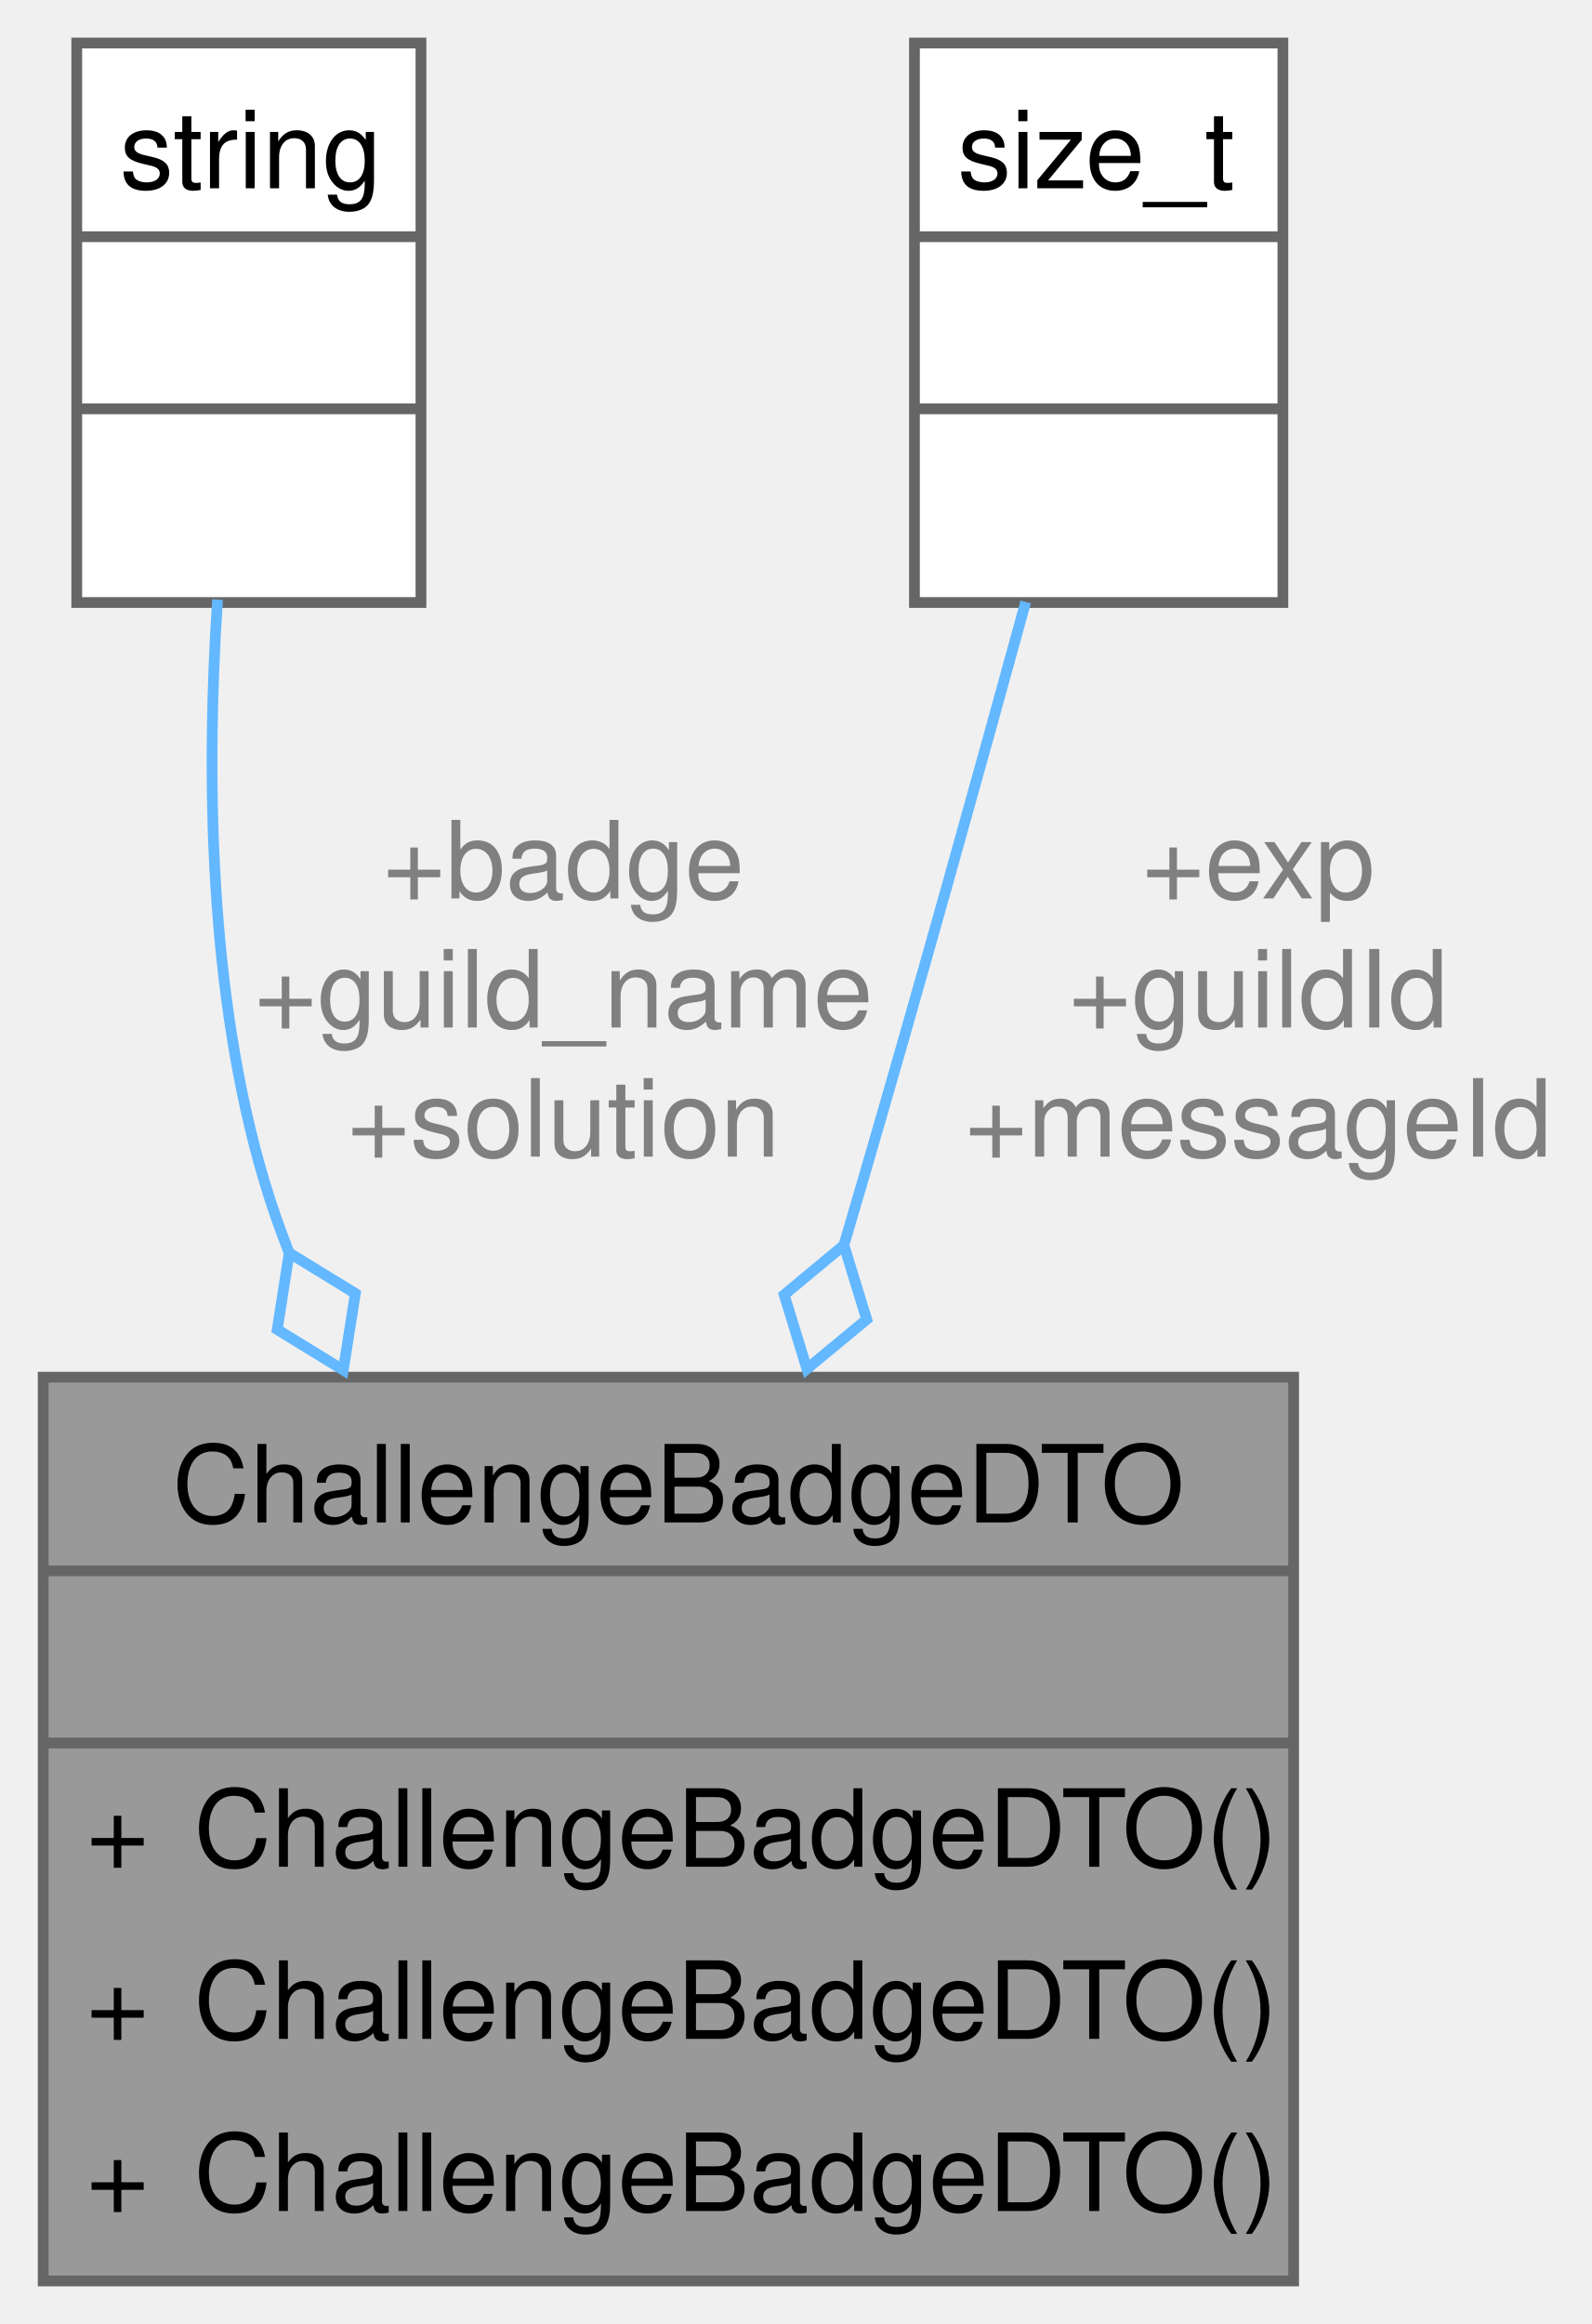
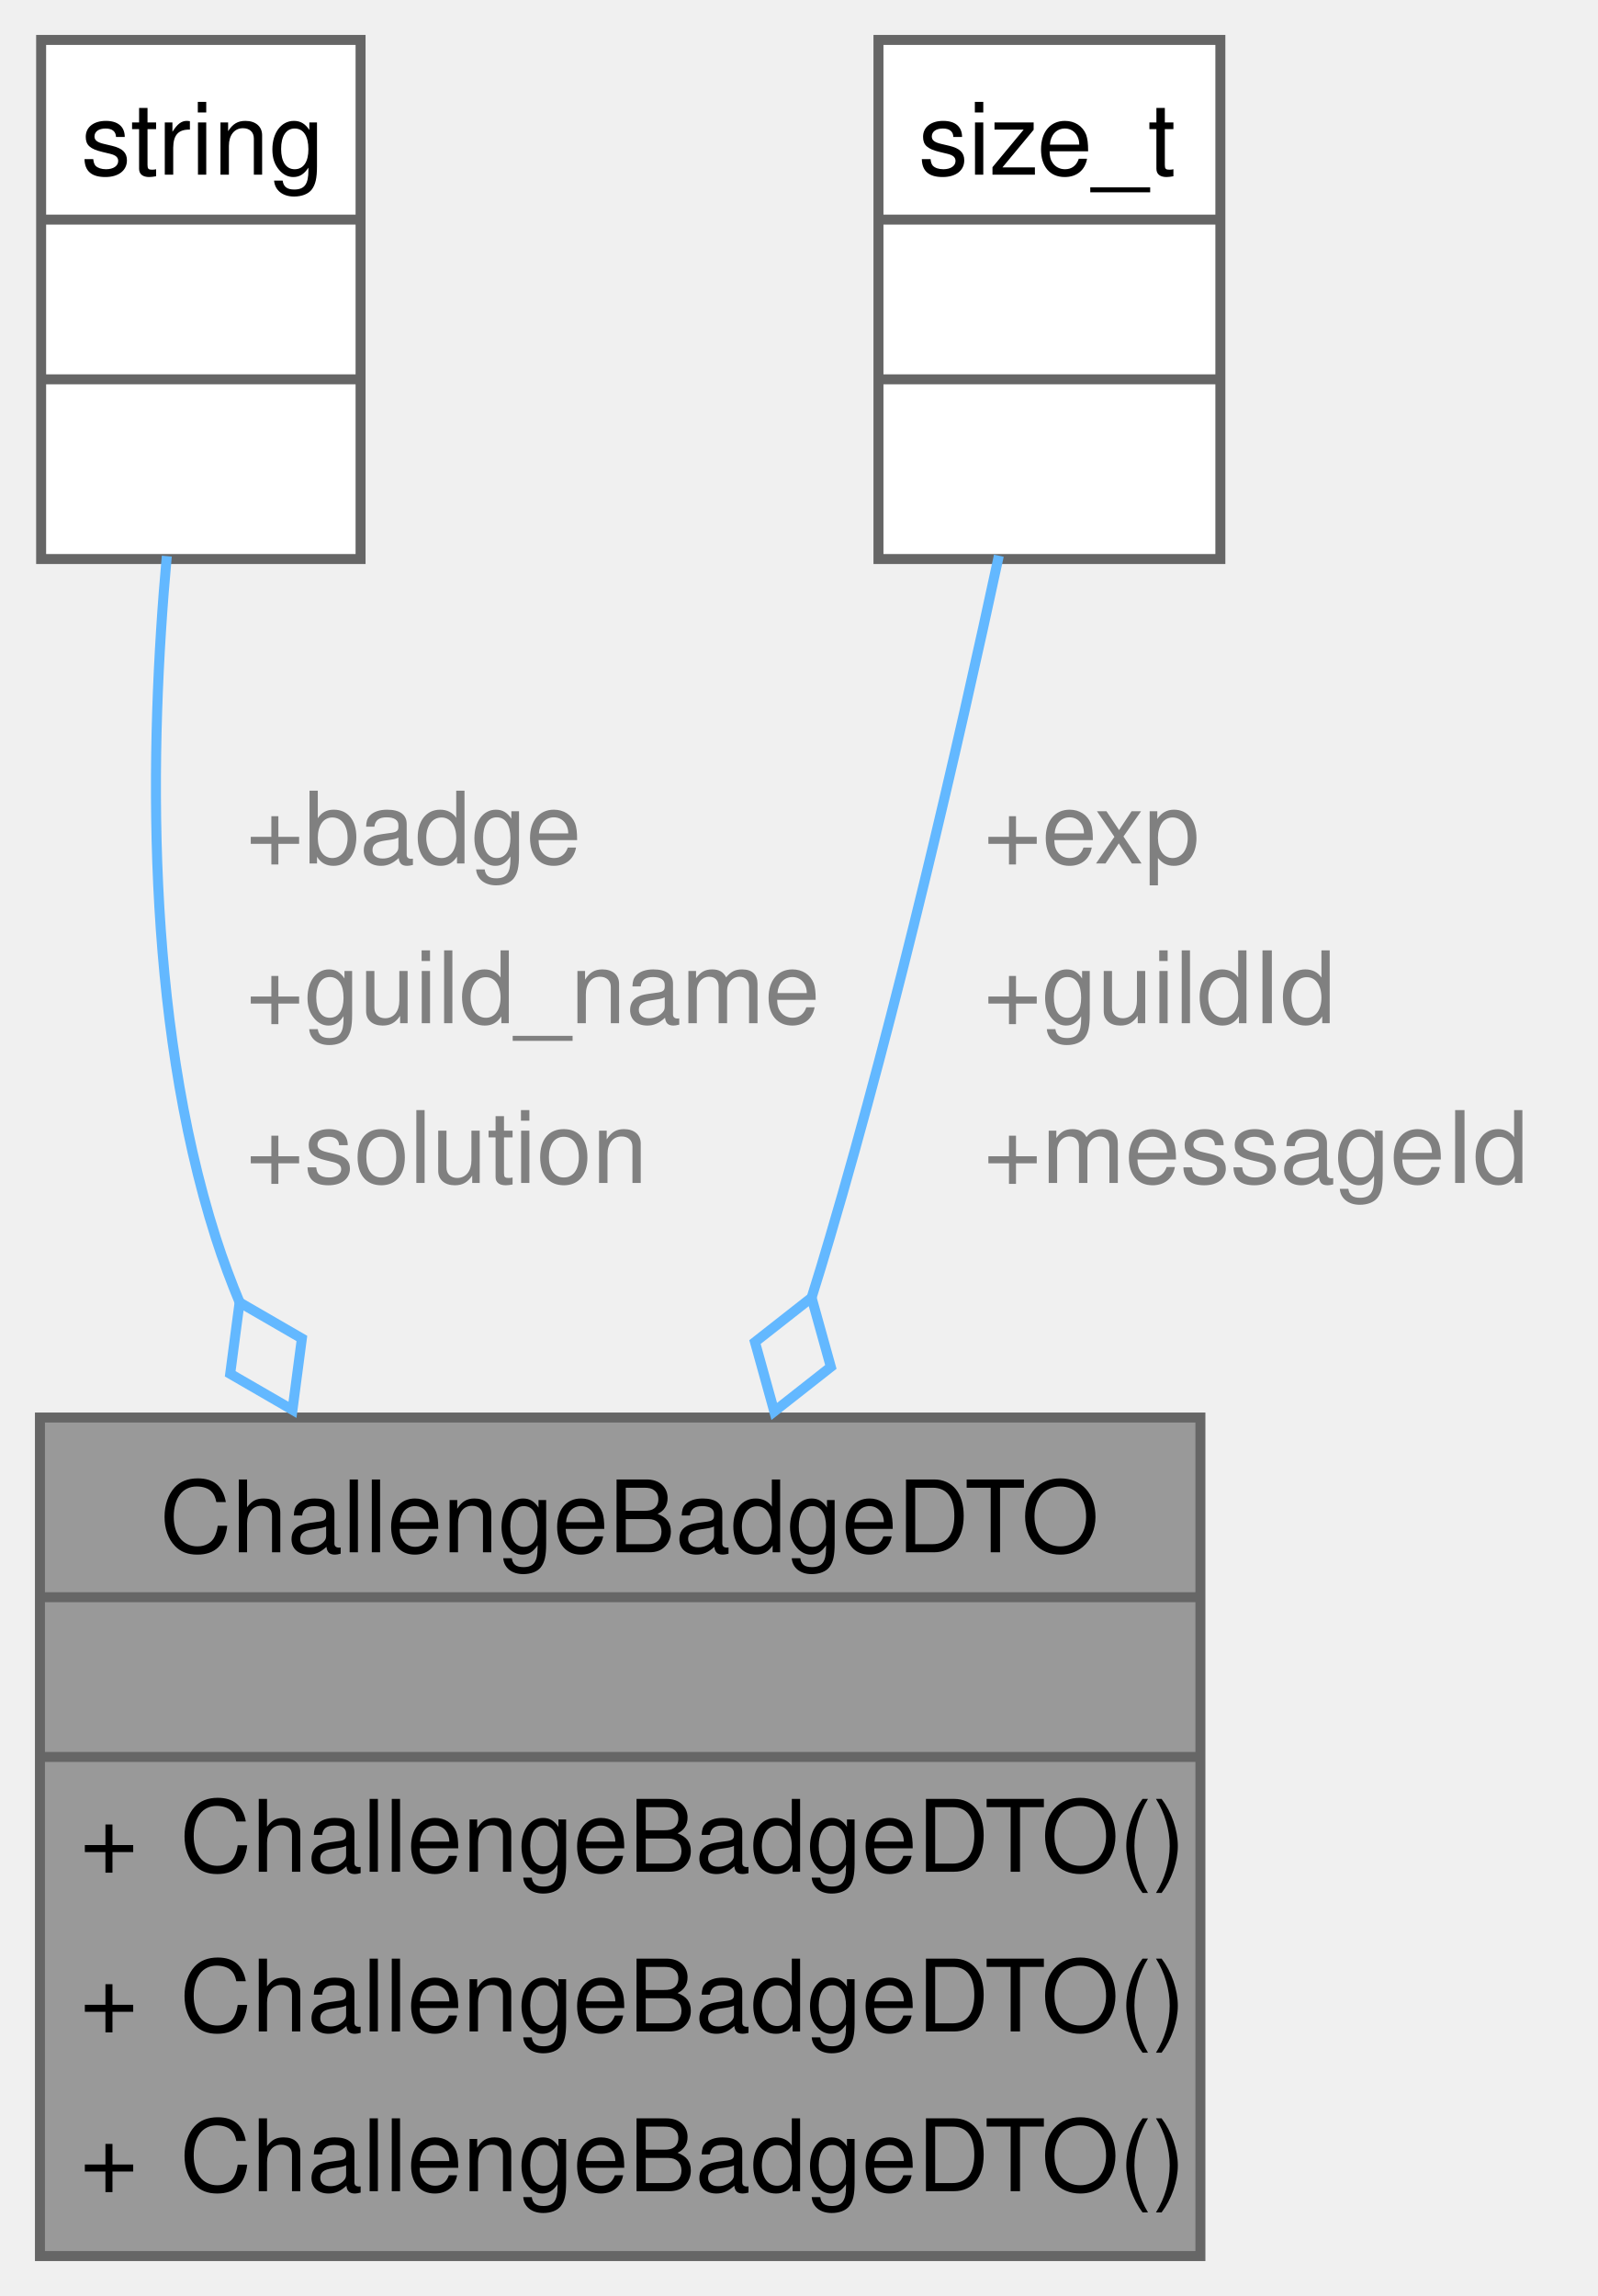
- <svg xmlns="http://www.w3.org/2000/svg" xmlns:xlink="http://www.w3.org/1999/xlink" width="148pt" height="216pt" viewBox="0.00 0.00 147.97 216.00">
-   <g id="graph0" class="graph" transform="scale(1 1) rotate(0) translate(4 212)">
+ <svg xmlns="http://www.w3.org/2000/svg" xmlns:xlink="http://www.w3.org/1999/xlink" width="160pt" height="230pt" viewBox="0.00 0.00 160.00 230.00">
+   <g id="graph0" class="graph" transform="scale(1 1) rotate(0) translate(4 226)">
    <g id="Node000001" class="node">
      <g id="a_Node000001">
        <a xlink:title=" ">
          <polygon fill="#999999" stroke="none" points="116.25,-84 0,-84 0,0 116.25,0 116.25,-84" />
-           <text text-anchor="start" x="12" y="-70.5" font-family="Helvetica,sans-Serif" font-size="10.00">ChallengeBadgeDTO</text>
-           <text text-anchor="start" x="56.62" y="-54.5" font-family="Helvetica,sans-Serif" font-size="10.00"> </text>
-           <text text-anchor="start" x="4" y="-38.5" font-family="Helvetica,sans-Serif" font-size="10.00">+</text>
-           <text text-anchor="start" x="14" y="-38.5" font-family="Helvetica,sans-Serif" font-size="10.00">ChallengeBadgeDTO()</text>
-           <text text-anchor="start" x="4" y="-22.5" font-family="Helvetica,sans-Serif" font-size="10.00">+</text>
-           <text text-anchor="start" x="14" y="-22.5" font-family="Helvetica,sans-Serif" font-size="10.00">ChallengeBadgeDTO()</text>
-           <text text-anchor="start" x="4" y="-6.5" font-family="Helvetica,sans-Serif" font-size="10.00">+</text>
-           <text text-anchor="start" x="14" y="-6.5" font-family="Helvetica,sans-Serif" font-size="10.00">ChallengeBadgeDTO()</text>
+           <text xml:space="preserve" text-anchor="start" x="12" y="-70.5" font-family="Helvetica,sans-Serif" font-size="10.00">ChallengeBadgeDTO</text>
+           <text xml:space="preserve" text-anchor="start" x="56.62" y="-54.5" font-family="Helvetica,sans-Serif" font-size="10.00"> </text>
+           <text xml:space="preserve" text-anchor="start" x="4" y="-38.5" font-family="Helvetica,sans-Serif" font-size="10.00">+</text>
+           <text xml:space="preserve" text-anchor="start" x="14" y="-38.5" font-family="Helvetica,sans-Serif" font-size="10.00">ChallengeBadgeDTO()</text>
+           <text xml:space="preserve" text-anchor="start" x="4" y="-22.5" font-family="Helvetica,sans-Serif" font-size="10.00">+</text>
+           <text xml:space="preserve" text-anchor="start" x="14" y="-22.5" font-family="Helvetica,sans-Serif" font-size="10.00">ChallengeBadgeDTO()</text>
+           <text xml:space="preserve" text-anchor="start" x="4" y="-6.5" font-family="Helvetica,sans-Serif" font-size="10.00">+</text>
+           <text xml:space="preserve" text-anchor="start" x="14" y="-6.5" font-family="Helvetica,sans-Serif" font-size="10.00">ChallengeBadgeDTO()</text>
          <polygon fill="#666666" stroke="#666666" points="0,-66 0,-66 116.25,-66 116.25,-66 0,-66" />
          <polygon fill="#666666" stroke="#666666" points="0,-50 0,-50 116.25,-50 116.25,-50 0,-50" />
          <polygon fill="none" stroke="#666666" points="0,0 0,-84 116.25,-84 116.25,0 0,0" />
        </a>
      </g>
    </g>
    <g id="Node000002" class="node">
      <g id="a_Node000002">
        <a xlink:title=" ">
-           <polygon fill="white" stroke="none" points="35.12,-208 3.12,-208 3.12,-156 35.12,-156 35.12,-208" />
-           <text text-anchor="start" x="7.12" y="-194.5" font-family="Helvetica,sans-Serif" font-size="10.00">string</text>
-           <text text-anchor="start" x="17.62" y="-178.5" font-family="Helvetica,sans-Serif" font-size="10.00"> </text>
-           <text text-anchor="start" x="17.62" y="-162.5" font-family="Helvetica,sans-Serif" font-size="10.00"> </text>
-           <polygon fill="#666666" stroke="#666666" points="3.12,-190 3.12,-190 35.12,-190 35.12,-190 3.12,-190" />
-           <polygon fill="#666666" stroke="#666666" points="3.12,-174 3.12,-174 35.12,-174 35.12,-174 3.12,-174" />
-           <polygon fill="none" stroke="#666666" points="3.12,-156 3.12,-208 35.12,-208 35.12,-156 3.12,-156" />
+           <polygon fill="white" stroke="none" points="32.12,-222 0.12,-222 0.12,-170 32.12,-170 32.12,-222" />
+           <text xml:space="preserve" text-anchor="start" x="4.12" y="-208.5" font-family="Helvetica,sans-Serif" font-size="10.00">string</text>
+           <text xml:space="preserve" text-anchor="start" x="14.62" y="-192.5" font-family="Helvetica,sans-Serif" font-size="10.00"> </text>
+           <text xml:space="preserve" text-anchor="start" x="14.62" y="-176.5" font-family="Helvetica,sans-Serif" font-size="10.00"> </text>
+           <polygon fill="#666666" stroke="#666666" points="0.12,-204 0.12,-204 32.12,-204 32.12,-204 0.12,-204" />
+           <polygon fill="#666666" stroke="#666666" points="0.12,-188 0.12,-188 32.12,-188 32.12,-188 0.12,-188" />
+           <polygon fill="none" stroke="#666666" points="0.12,-170 0.12,-222 32.12,-222 32.12,-170 0.12,-170" />
        </a>
      </g>
    </g>
    <g id="edge1_Node000001_Node000002" class="edge">
      <g id="a_edge1_Node000001_Node000002">
        <a xlink:title=" ">
-           <path fill="none" stroke="#63b8ff" d="M16.21,-156.27C15.16,-140.42 15.32,-119.6 20.62,-102 21.26,-99.88 22,-97.77 22.82,-95.67" />
-           <polygon fill="none" stroke="#63b8ff" points="22.87,-95.55 21.76,-88.43 27.9,-84.66 29.02,-91.78 22.87,-95.55" />
+           <path fill="none" stroke="#63b8ff" d="M12.71,-170.29C10.97,-151.18 10.51,-124.31 17.62,-102 18.33,-99.79 19.15,-97.58 20.06,-95.4" />
+           <polygon fill="none" stroke="#63b8ff" points="20,-95.53 19.06,-88.38 25.3,-84.77 26.24,-91.92 20,-95.53" />
        </a>
      </g>
-       <text text-anchor="middle" x="48.38" y="-128.5" font-family="Helvetica,sans-Serif" font-size="10.00" fill="grey"> +badge</text>
-       <text text-anchor="middle" x="48.38" y="-116.5" font-family="Helvetica,sans-Serif" font-size="10.00" fill="grey">+guild_name</text>
-       <text text-anchor="middle" x="48.38" y="-104.5" font-family="Helvetica,sans-Serif" font-size="10.00" fill="grey">+solution</text>
+       <text xml:space="preserve" text-anchor="start" x="20.62" y="-139.5" font-family="Helvetica,sans-Serif" font-size="10.00" fill="grey">+badge</text>
+       <text xml:space="preserve" text-anchor="start" x="20.62" y="-123.5" font-family="Helvetica,sans-Serif" font-size="10.00" fill="grey">+guild_name</text>
+       <text xml:space="preserve" text-anchor="start" x="20.62" y="-107.5" font-family="Helvetica,sans-Serif" font-size="10.00" fill="grey">+solution</text>
    </g>
    <g id="Node000003" class="node">
      <g id="a_Node000003">
        <a xlink:title=" ">
-           <polygon fill="white" stroke="none" points="115.25,-208 81,-208 81,-156 115.25,-156 115.25,-208" />
-           <text text-anchor="start" x="85" y="-194.5" font-family="Helvetica,sans-Serif" font-size="10.00">size_t</text>
-           <text text-anchor="start" x="96.62" y="-178.5" font-family="Helvetica,sans-Serif" font-size="10.00"> </text>
-           <text text-anchor="start" x="96.62" y="-162.5" font-family="Helvetica,sans-Serif" font-size="10.00"> </text>
-           <polygon fill="#666666" stroke="#666666" points="81,-190 81,-190 115.25,-190 115.25,-190 81,-190" />
-           <polygon fill="#666666" stroke="#666666" points="81,-174 81,-174 115.25,-174 115.25,-174 81,-174" />
-           <polygon fill="none" stroke="#666666" points="81,-156 81,-208 115.25,-208 115.25,-156 81,-156" />
+           <polygon fill="white" stroke="none" points="118.25,-222 84,-222 84,-170 118.25,-170 118.25,-222" />
+           <text xml:space="preserve" text-anchor="start" x="88" y="-208.5" font-family="Helvetica,sans-Serif" font-size="10.00">size_t</text>
+           <text xml:space="preserve" text-anchor="start" x="99.62" y="-192.5" font-family="Helvetica,sans-Serif" font-size="10.00"> </text>
+           <text xml:space="preserve" text-anchor="start" x="99.62" y="-176.5" font-family="Helvetica,sans-Serif" font-size="10.00"> </text>
+           <polygon fill="#666666" stroke="#666666" points="84,-204 84,-204 118.25,-204 118.25,-204 84,-204" />
+           <polygon fill="#666666" stroke="#666666" points="84,-188 84,-188 118.25,-188 118.25,-188 84,-188" />
+           <polygon fill="none" stroke="#666666" points="84,-170 84,-222 118.25,-222 118.25,-170 84,-170" />
        </a>
      </g>
    </g>
    <g id="edge2_Node000001_Node000003" class="edge">
      <g id="a_edge2_Node000001_Node000003">
        <a xlink:title=" ">
-           <path fill="none" stroke="#63b8ff" d="M91.34,-156.05C87.07,-140.48 81.39,-120.04 76.12,-102 75.56,-100.08 74.99,-98.12 74.4,-96.14" />
-           <polygon fill="none" stroke="#63b8ff" points="74.44,-96.27 68.89,-91.66 71,-84.77 76.56,-89.37 74.44,-96.27" />
+           <path fill="none" stroke="#63b8ff" d="M96.06,-170.33C92.01,-151.48 85.89,-124.91 79.12,-102 78.55,-100.05 77.95,-98.07 77.32,-96.07" />
+           <polygon fill="none" stroke="#63b8ff" points="77.3,-96.01 71.63,-91.56 73.56,-84.61 79.23,-89.07 77.3,-96.01" />
        </a>
      </g>
-       <text text-anchor="middle" x="112.97" y="-128.5" font-family="Helvetica,sans-Serif" font-size="10.00" fill="grey"> +exp</text>
-       <text text-anchor="middle" x="112.97" y="-116.5" font-family="Helvetica,sans-Serif" font-size="10.00" fill="grey">+guildId</text>
-       <text text-anchor="middle" x="112.97" y="-104.5" font-family="Helvetica,sans-Serif" font-size="10.00" fill="grey">+messageId</text>
+       <text xml:space="preserve" text-anchor="start" x="94.51" y="-139.5" font-family="Helvetica,sans-Serif" font-size="10.00" fill="grey">+exp</text>
+       <text xml:space="preserve" text-anchor="start" x="94.51" y="-123.5" font-family="Helvetica,sans-Serif" font-size="10.00" fill="grey">+guildId</text>
+       <text xml:space="preserve" text-anchor="start" x="94.51" y="-107.5" font-family="Helvetica,sans-Serif" font-size="10.00" fill="grey">+messageId</text>
    </g>
  </g>
</svg>
